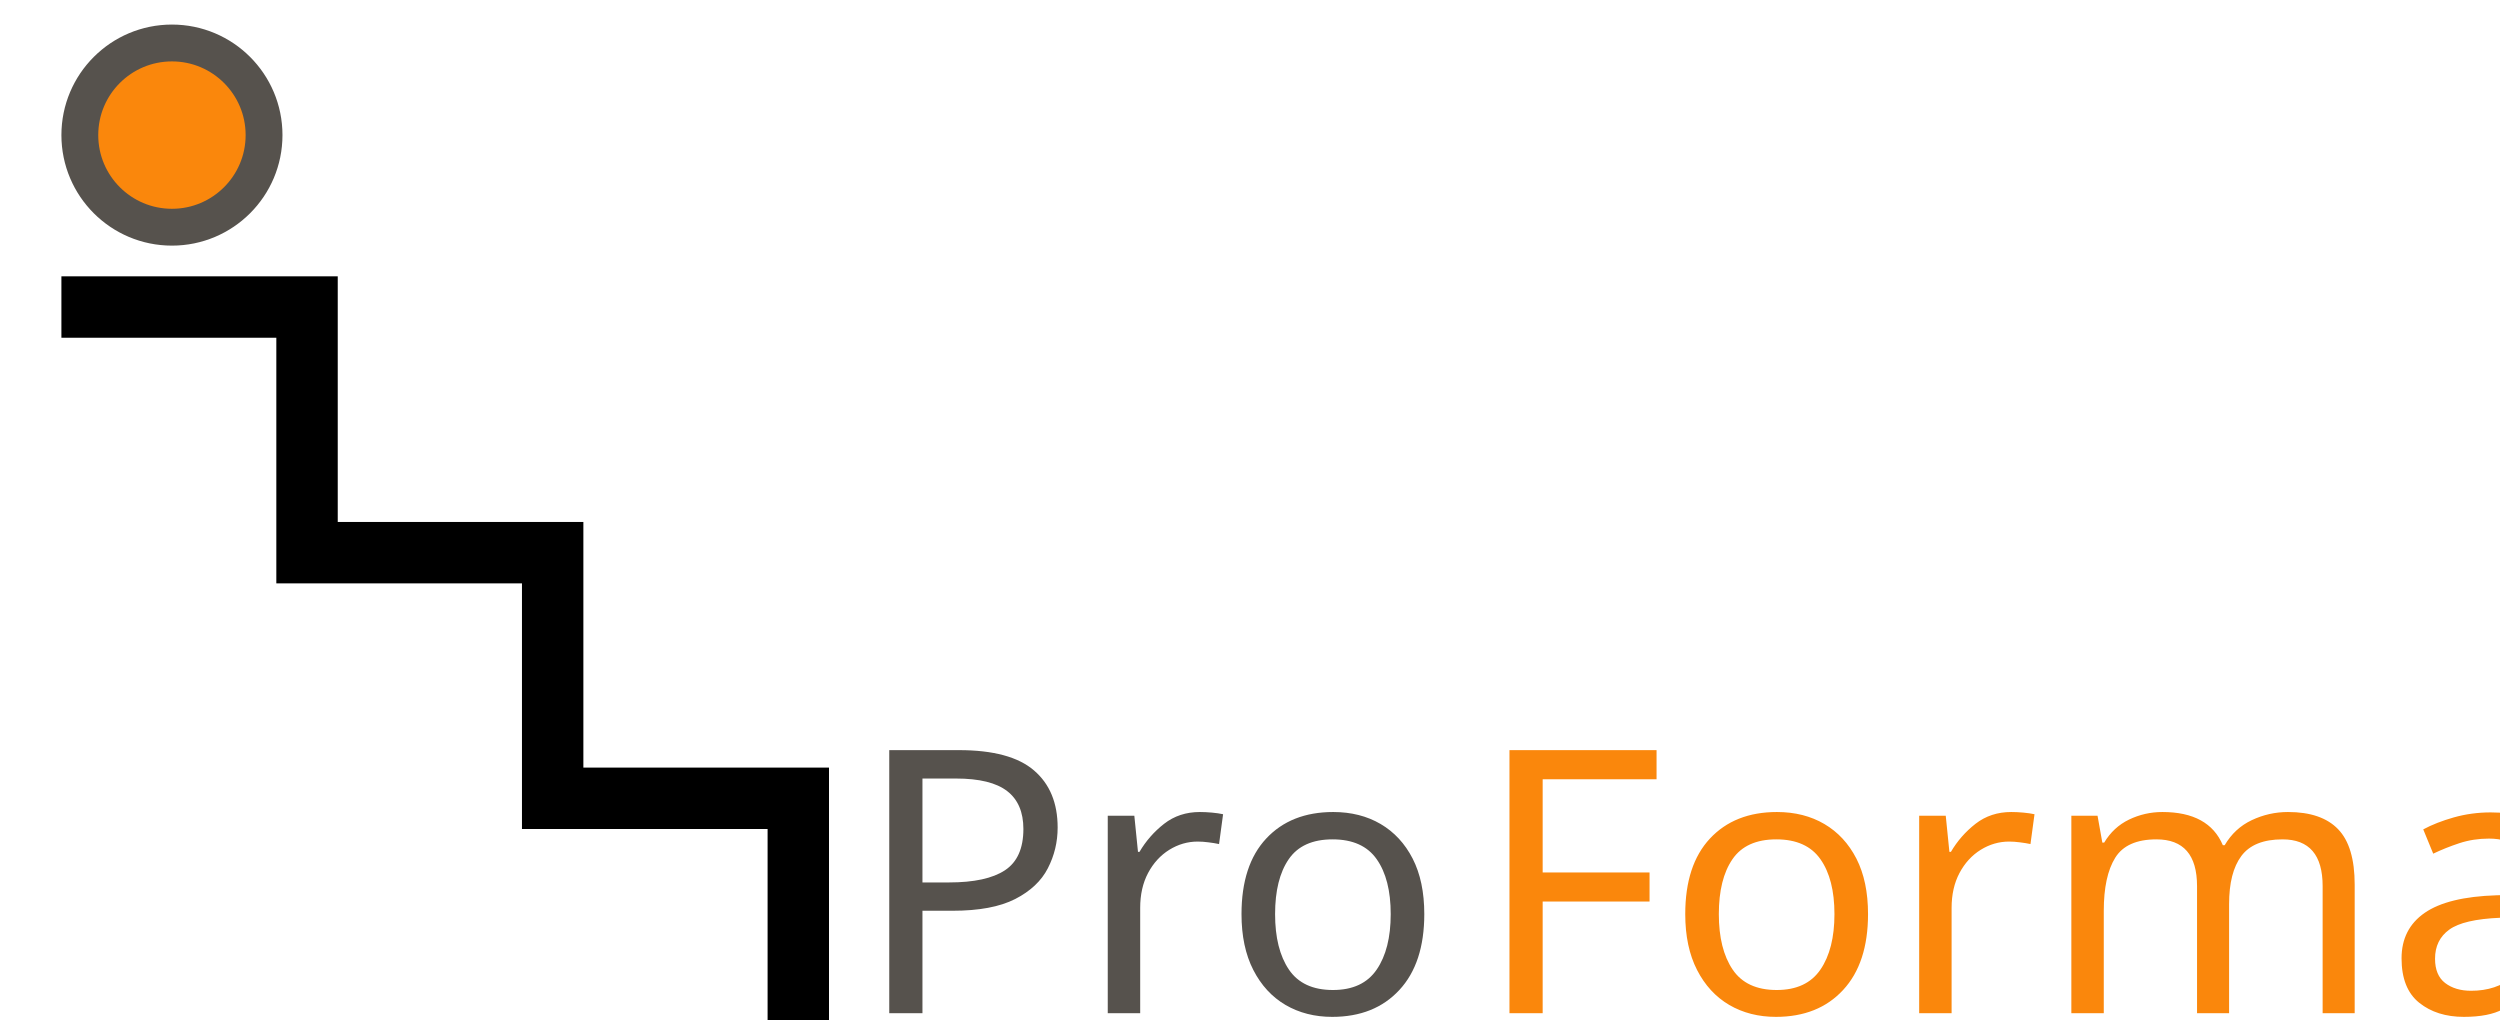
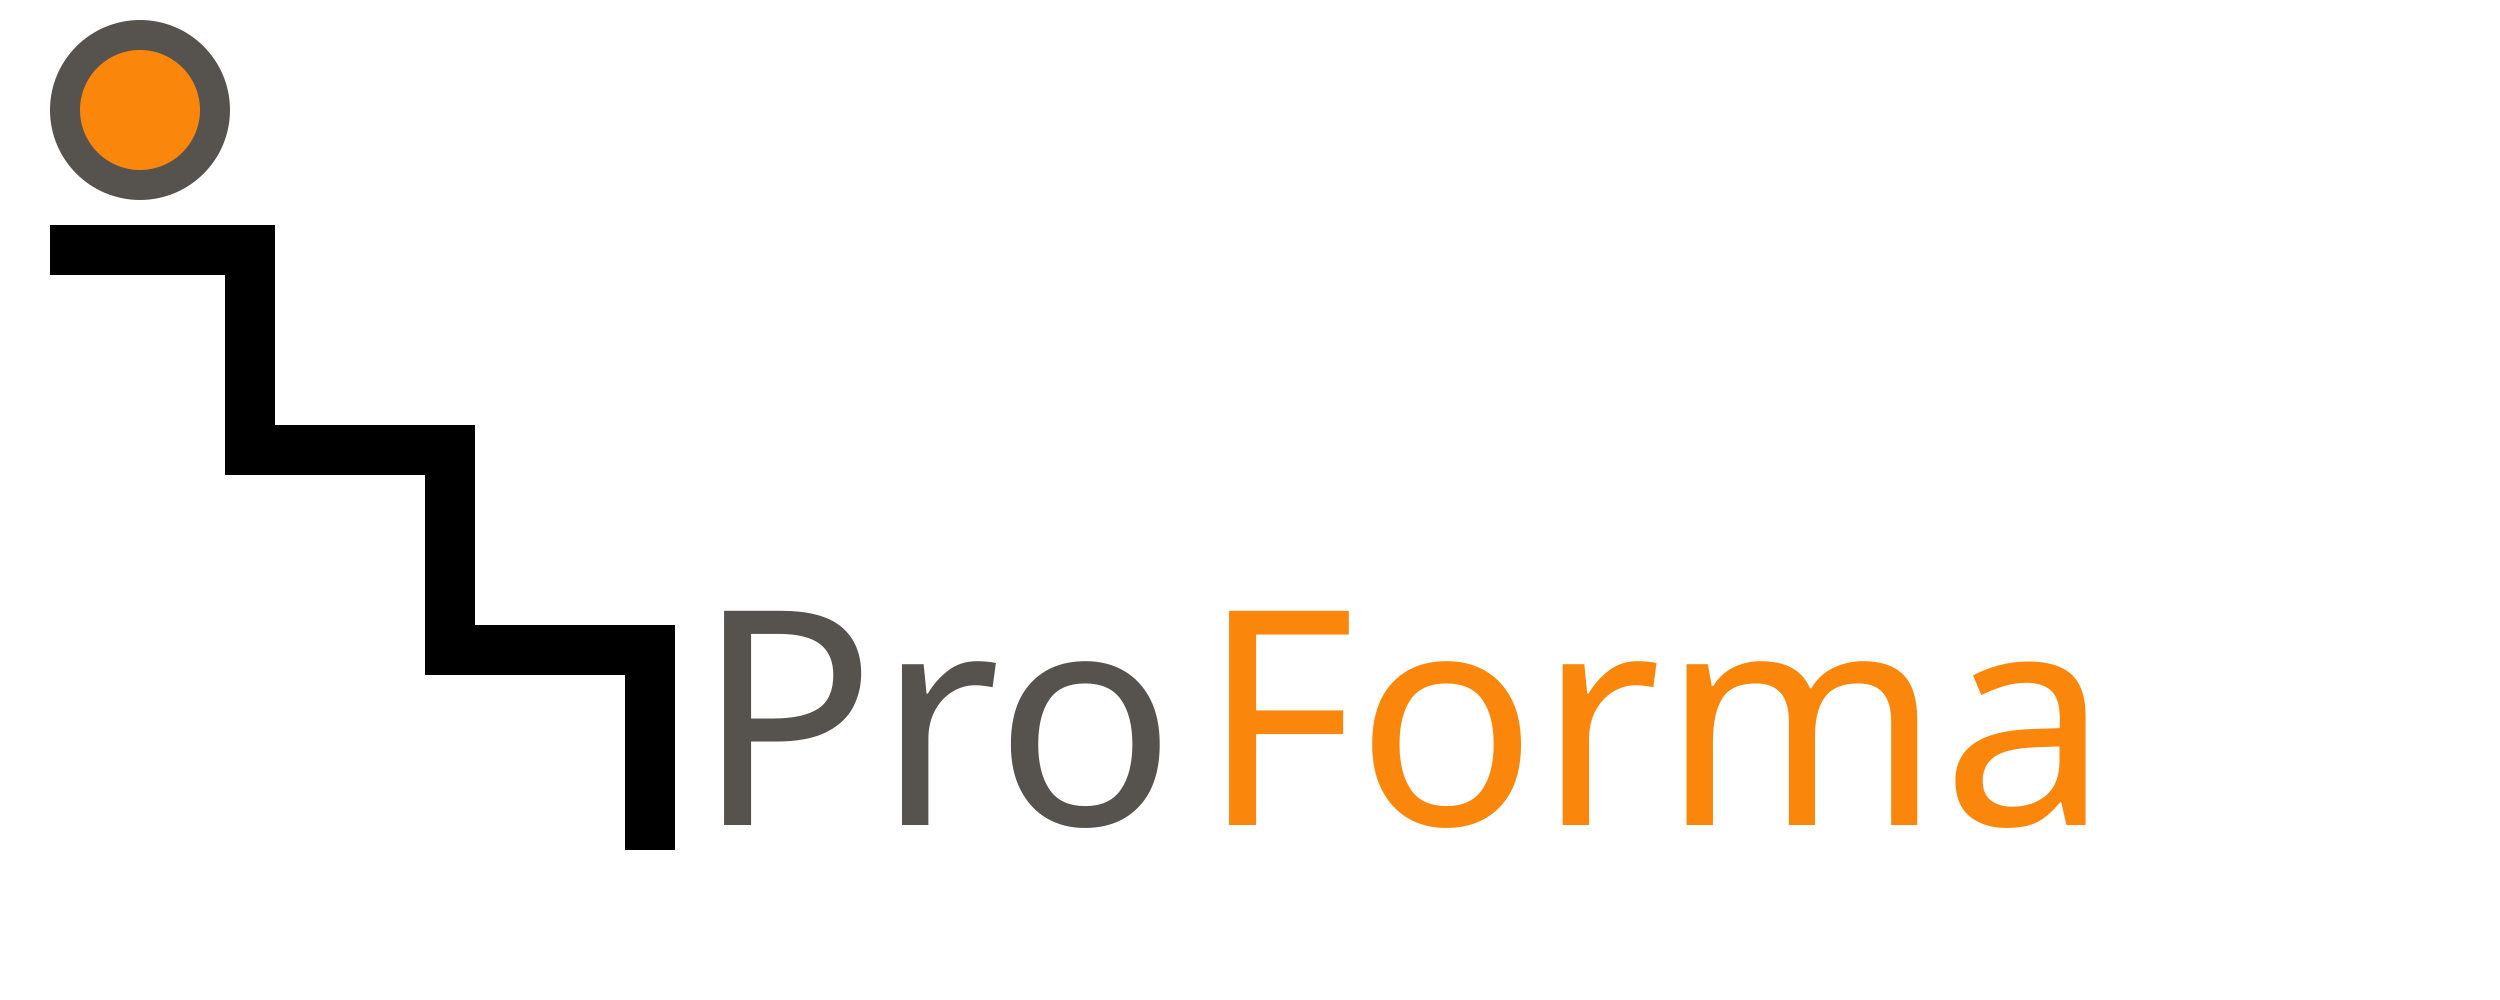
- <svg xmlns="http://www.w3.org/2000/svg">
+ <svg xmlns="http://www.w3.org/2000/svg" viewBox="0 0 500 200">
  <polyline fill="none" stroke="black" stroke-width="10" points="10,50 50,50 50,90 90,90 90,130 130,130 130, 170" />
  <text x="139" y="165" font-size="60" font-family="Souvenir" fill="rgb(86,82,77)">Pro</text>
  <text x="240" y="165" font-size="60" font-family="Souvenir" fill="rgb(250,135,12)">Forma</text>
  <circle fill="rgb(250,135,12)" stroke="rgb(86,82,77)" stroke-width="6" cx="28" cy="22" r="15" />
</svg>
